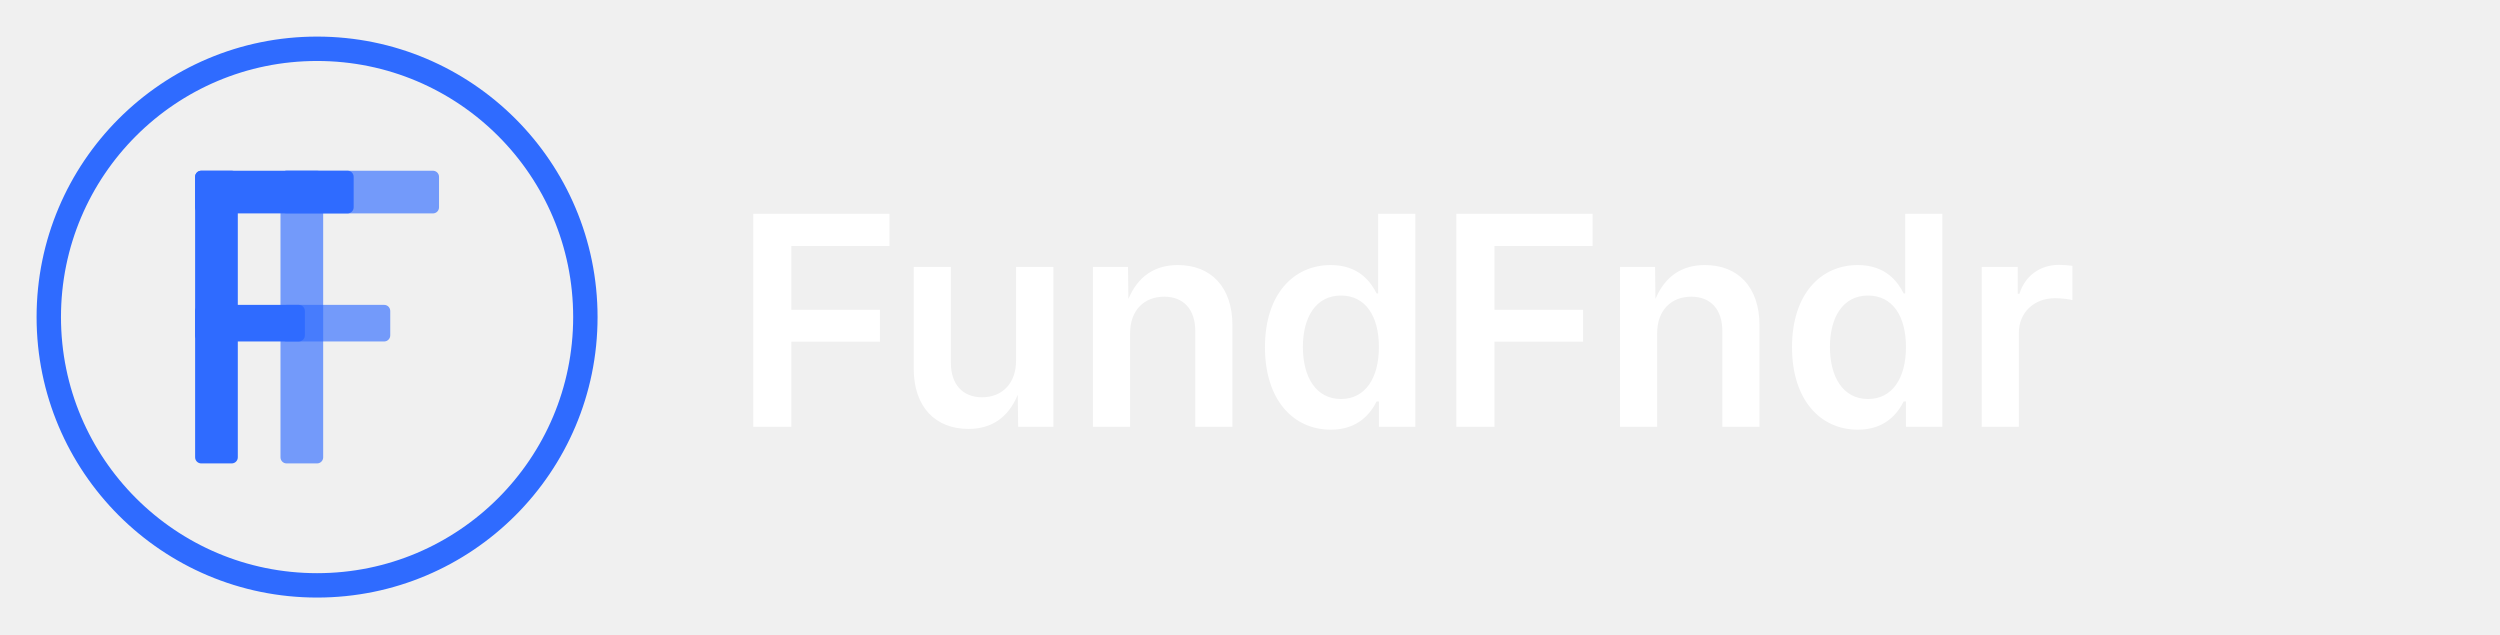
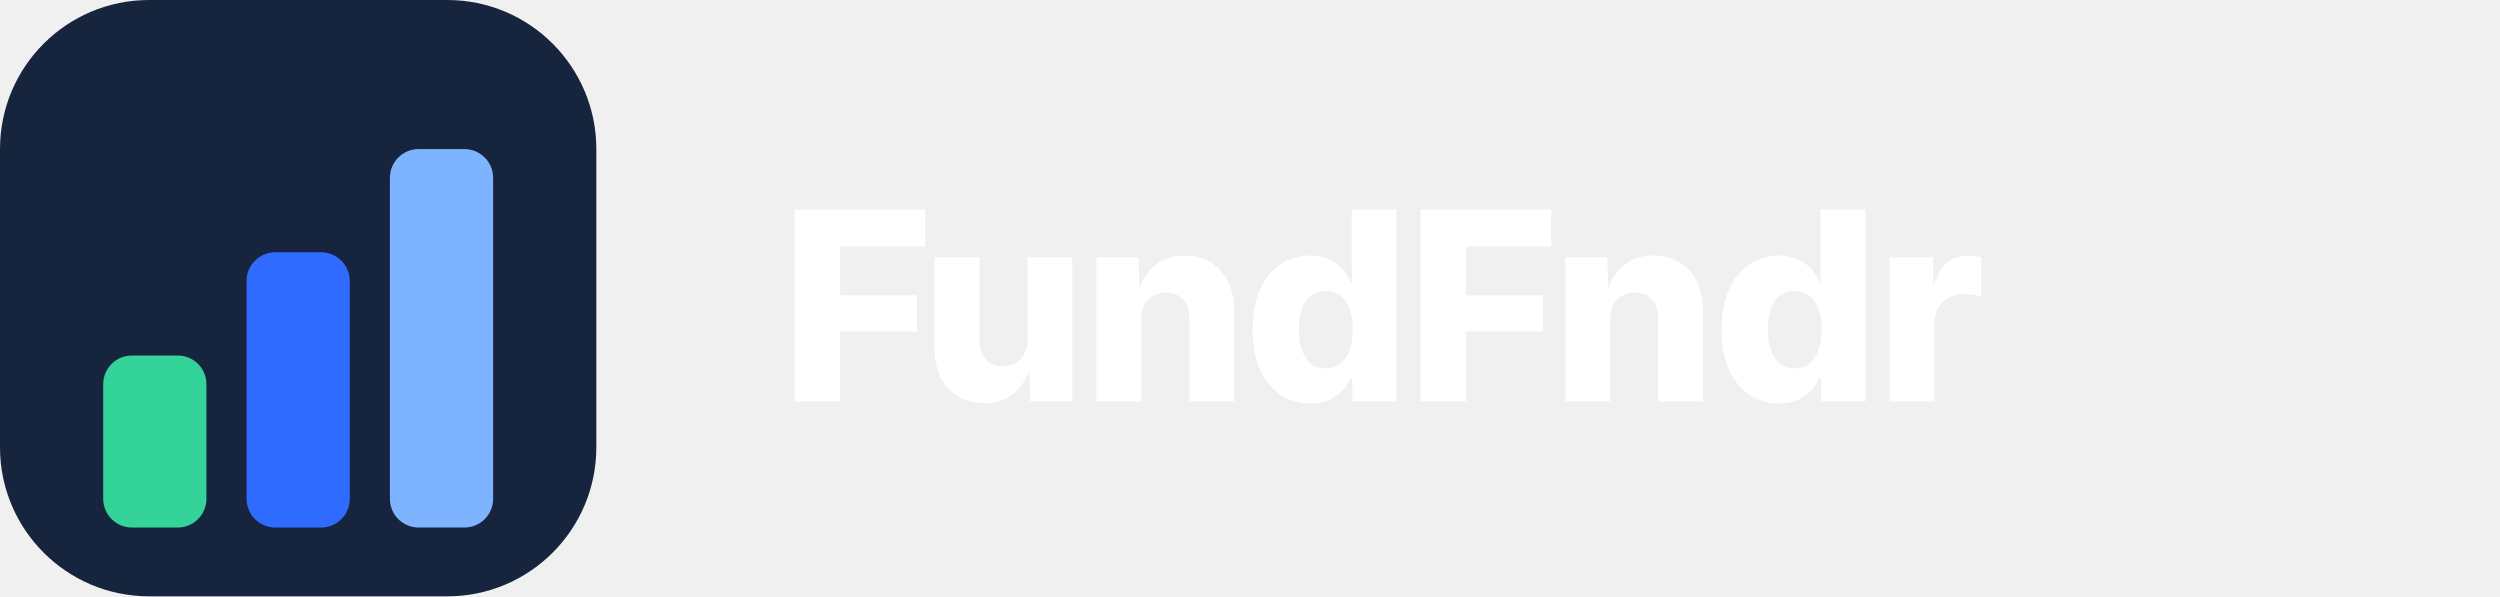
- <svg xmlns="http://www.w3.org/2000/svg" viewBox="0 0 205 52" width="205" height="52" fill="none">
-   <circle cx="26" cy="26" r="22" stroke="#2F6BFF" stroke-width="2" />
-   <rect x="16" y="14" width="3.5" height="24" rx="0.5" fill="#2F6BFF" />
-   <rect x="16" y="14" width="13" height="3.5" rx="0.5" fill="#2F6BFF" />
-   <rect x="16" y="25" width="9" height="3" rx="0.5" fill="#2F6BFF" />
-   <rect x="23" y="14" width="3.5" height="24" rx="0.5" fill="#2F6BFF" opacity="0.65" />
-   <rect x="23" y="14" width="13" height="3.5" rx="0.5" fill="#2F6BFF" opacity="0.65" />
-   <rect x="23" y="25" width="9" height="3" rx="0.5" fill="#2F6BFF" opacity="0.65" />
-   <text x="60" y="35" font-family="Inter,-apple-system,BlinkMacSystemFont,'Segoe UI',sans-serif" font-weight="600" font-size="24" fill="#FFFFFF">FundFndr</text>
+ <svg xmlns="http://www.w3.org/2000/svg" viewBox="0 0 218 52" width="218" height="52" fill="none">
+   <rect width="52" height="52" rx="13" fill="#16253D" />
+   <rect x="9" y="31" width="9" height="15" rx="2.5" fill="#34D399" />
+   <rect x="21.5" y="22" width="9" height="24" rx="2.5" fill="#2F6BFF" />
+   <rect x="34" y="13" width="9" height="33" rx="2.5" fill="#7EB3FF" />
+   <text x="68" y="35" font-family="Inter,-apple-system,BlinkMacSystemFont,'Segoe UI',sans-serif" font-weight="800" font-size="23" letter-spacing="-0.5" fill="#FFFFFF">FundFndr</text>
</svg>
